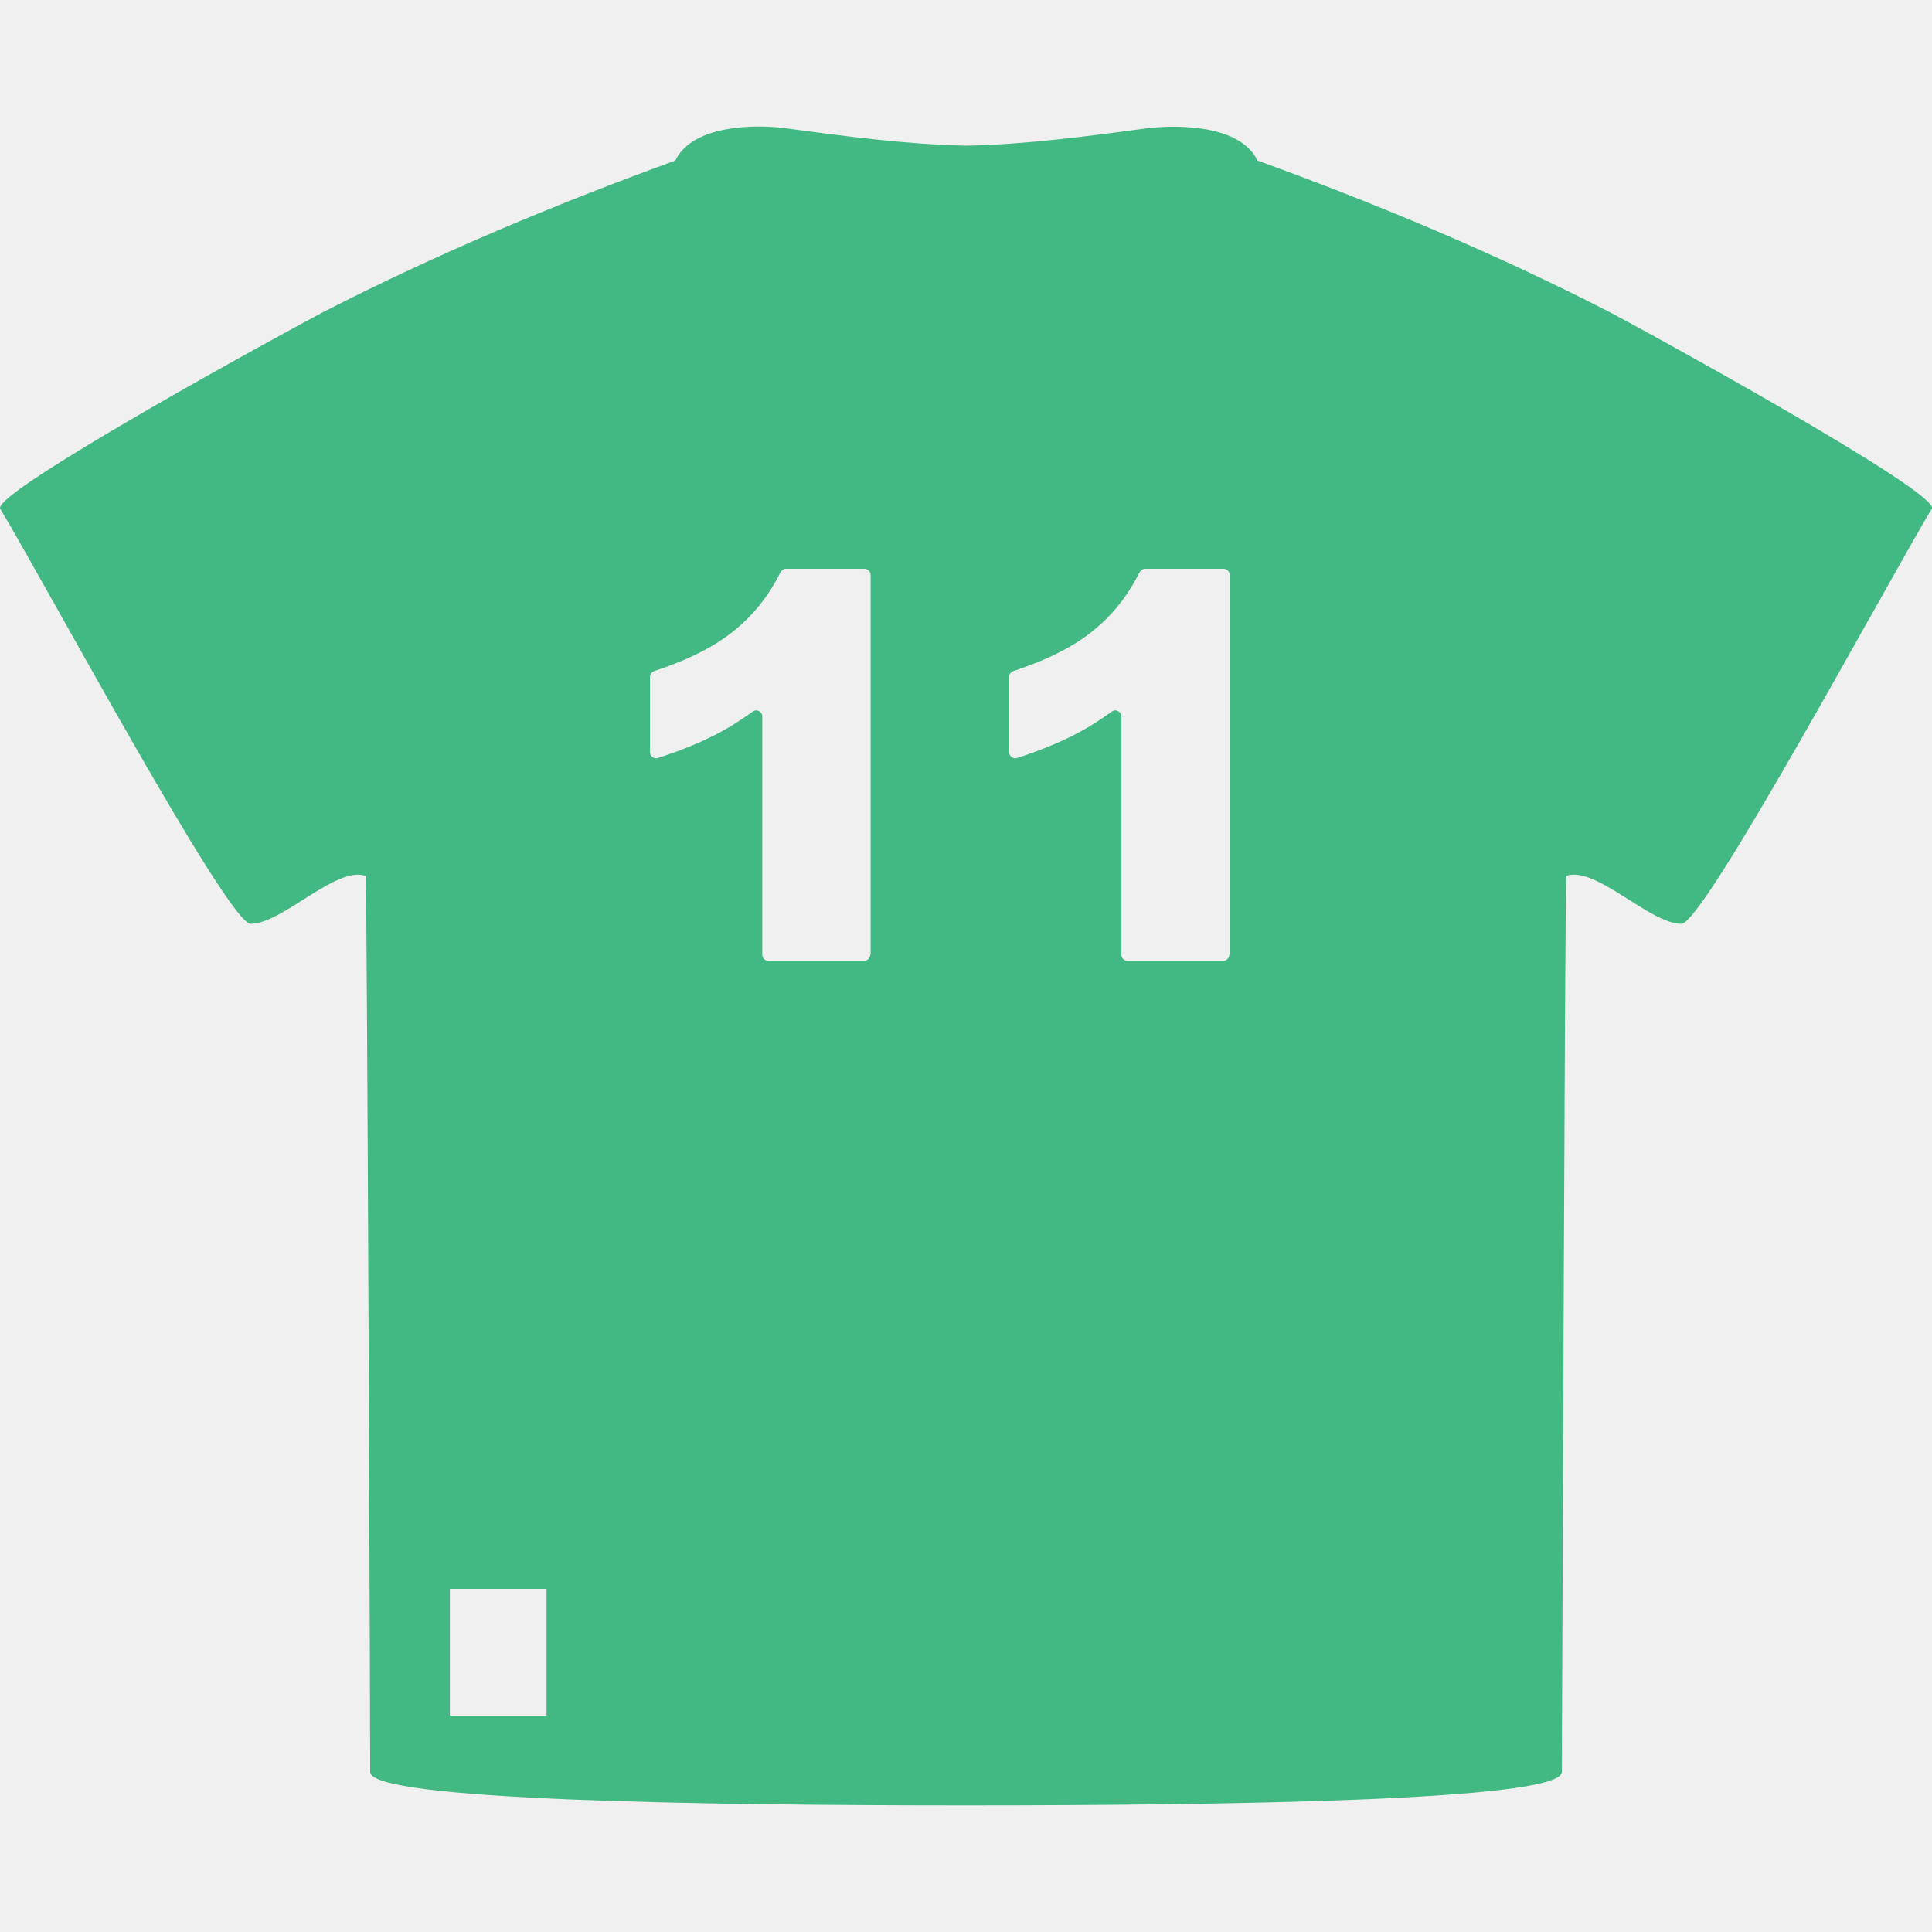
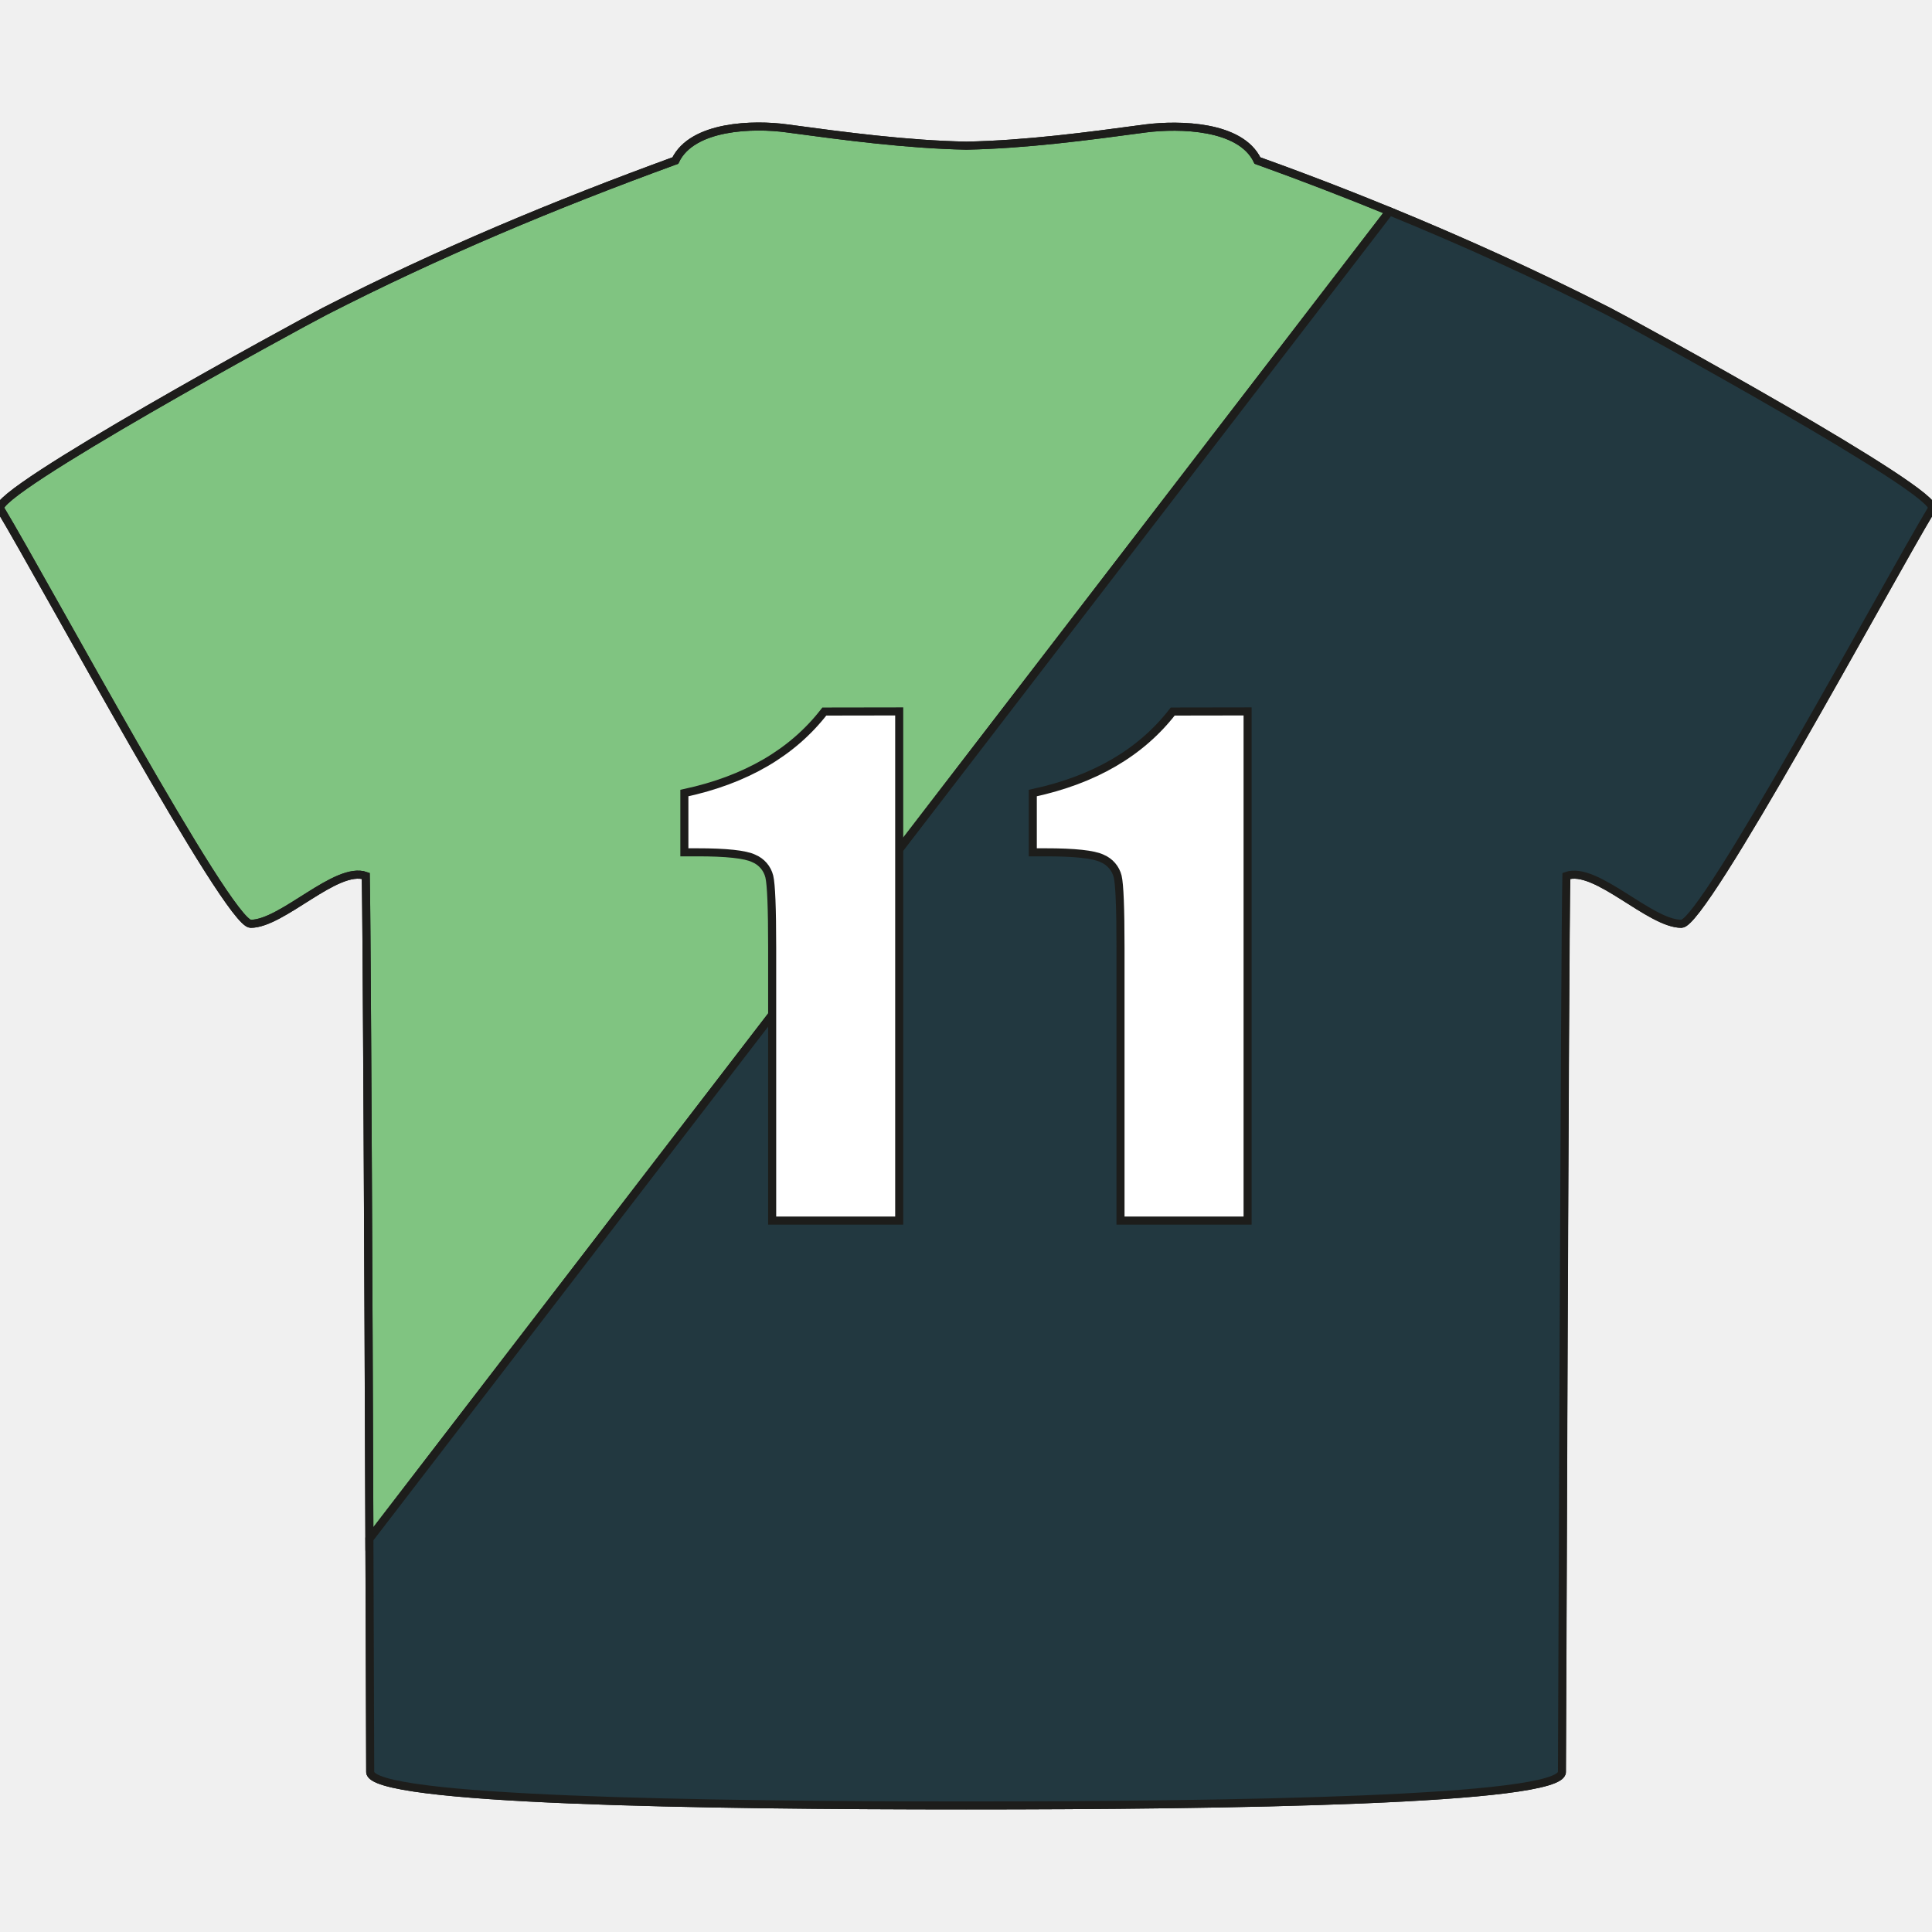
- <svg xmlns="http://www.w3.org/2000/svg" width="479.916" height="479.916">
-   <g>
-     <rect fill="none" id="canvas_background" height="402" width="582" y="-1" x="-1" />
-   </g>
-   <g>
-     <g id="svg_1">
-       <path fill="#42b883" id="svg_2" d="m399.556,77.384c-28.3,-14.5 -57.4,-26.7 -87.2,-37.5c-4.2,-8.8 -19.5,-9 -27.6,-8c-14.801,2 -29.9,4 -44.7,4.3c-14.8,-0.3 -29.9,-2.3 -44.7,-4.3c-8,-1.1 -23.4,-0.8 -27.6,8c-29.9,10.9 -58.9,23 -87.2,37.5c-6.8,3.5 -82.9,45 -80.5,49c11.3,18.8 56.6,103.1 62.2,103.1c7.9,0 21.3,-14.5 28.6,-11.9c0.4,16.8 1.1,211.4 1.1,222.6c0,7.1 83.1,8.301 148,8.301c65,0 148,-1.201 148,-8.301c0.1,-11.299 0.699,-205.8 1.1,-222.6c7.3,-2.6 20.7,11.9 28.6,11.9c5.601,0 50.9,-84.3 62.2,-103.1c2.499,-3.9 -73.501,-45.5 -80.3,-49zm-263.8,348.8l-24,0l0,-31.5l24,0l0,31.5zm80.4,-189c0,0.8 -0.7,1.5 -1.5,1.5l-23.8,0c-0.8,0 -1.5,-0.7 -1.5,-1.5l0,-59.2c0,-1.2 -1.4,-2 -2.4,-1.2c-3.5,2.5 -6.9,4.6 -10.2,6.2c-3.6,1.8 -8.1,3.6 -13.3,5.3c-1,0.3 -2,-0.4 -2,-1.5l0,-18.6c0,-0.7 0.4,-1.2 1.1,-1.5c8.5,-2.8 15.2,-6.2 20,-10.2c4.8,-3.9 8.5,-8.7 11.3,-14.3c0.3,-0.5 0.8,-0.9 1.4,-0.9l19.5,0c0.8,0 1.5,0.7 1.5,1.5l0,94.4l-0.1,0zm89.199,0c0,0.8 -0.7,1.5 -1.5,1.5l-23.8,0c-0.8,0 -1.5,-0.7 -1.5,-1.5l0,-59.2c0,-1.2 -1.4,-2 -2.4,-1.2c-3.5,2.5 -6.899,4.6 -10.2,6.2c-3.6,1.8 -8.1,3.6 -13.3,5.3c-1,0.3 -2,-0.4 -2,-1.5l0,-18.6c0,-0.7 0.4,-1.2 1.101,-1.5c8.5,-2.8 15.199,-6.2 20,-10.2c4.8,-3.9 8.5,-8.7 11.3,-14.3c0.3,-0.5 0.8,-0.9 1.399,-0.9l19.501,0c0.8,0 1.5,0.7 1.5,1.5l0,94.4l-0.101,0z" />
-     </g>
-     <g id="svg_3" />
-     <g id="svg_4" />
-     <g id="svg_5" />
-     <g id="svg_6" />
-     <g id="svg_7" />
-     <g id="svg_8" />
-     <g id="svg_9" />
-     <g id="svg_10" />
-     <g id="svg_11" />
-     <g id="svg_12" />
-     <g id="svg_13" />
-     <g id="svg_14" />
-     <g id="svg_15" />
-     <g id="svg_16" />
-     <g id="svg_17" />
-   </g>
+ <svg xmlns="http://www.w3.org/2000/svg" id="Layer_1" data-name="Layer 1" viewBox="0 0 479.92 479.92">
+   <defs>
+     <style>.cls-1{fill:#80c481;}.cls-1,.cls-2,.cls-3,.cls-4{stroke:#1d1d1b;stroke-miterlimit:10;stroke-width:2px;}.cls-2{fill:none;}.cls-3{fill:#223840;}.cls-4{fill:#fff;}</style>
+   </defs>
+   <path id="svg_2" data-name="svg 2" class="cls-1" d="M399.56,77.38a753.17,753.17,0,0,0-87.2-37.5c-4.2-8.8-19.5-9-27.6-8-14.81,2-29.9,4-44.7,4.3-14.8-.3-29.9-2.3-44.7-4.3-8-1.1-23.4-.8-27.6,8-29.9,10.9-58.9,23-87.2,37.5-6.8,3.5-82.9,45-80.5,49,11.3,18.8,56.6,103.1,62.2,103.1,7.9,0,21.3-14.5,28.6-11.9.4,16.8,1.1,211.4,1.1,222.6,0,7.1,83.1,8.3,148,8.3s148-1.2,148-8.3c.1-11.3.69-205.8,1.1-222.6,7.3-2.6,20.7,11.9,28.6,11.9,5.6,0,50.9-84.3,62.2-103.1,2.49-3.9-73.51-45.5-80.3-49Z" />
+   <path class="cls-2" d="M312.36,39.88c-4.2-8.8-19.5-9-27.6-8-14.81,2-29.9,4-44.7,4.3-14.8-.3-29.9-2.3-44.7-4.3-8-1.1-23.4-.8-27.6,8-29.9,10.9-58.9,23-87.2,37.5-6.8,3.5-82.9,45-80.5,49,11.3,18.8,56.6,103.1,62.2,103.1,7.9,0,21.3-14.5,28.6-11.9.26,11.27.67,102.45.9,164.7L345.14,52.5Q328.9,45.86,312.36,39.88Z" />
+   <path class="cls-3" d="M240,448.48c65,0,148-1.2,148-8.3.1-11.3.69-205.8,1.1-222.6,7.3-2.6,20.7,11.9,28.6,11.9,5.6,0,50.9-84.3,62.2-103.1,2.49-3.9-73.51-45.5-80.3-49-17.83-9.13-36-17.35-54.42-24.88L91.76,382.28c.12,30.6.2,54.21.2,57.9C92,447.28,175.06,448.48,240,448.48Z" />
+   <path class="cls-4" d="M223.37,176.72V303.2H191.81V235.39q0-14.69-.71-17.66a6.57,6.57,0,0,0-3.86-4.49q-3.17-1.53-14.11-1.52H170V197q22.89-4.92,34.77-20.25Z" />
+   <path class="cls-4" d="M309.91,176.72V303.2H278.34V235.39q0-14.69-.7-17.66a6.59,6.59,0,0,0-3.87-4.49q-3.16-1.53-14.1-1.52h-3.12V197q22.89-4.92,34.76-20.25Z" />
</svg>
